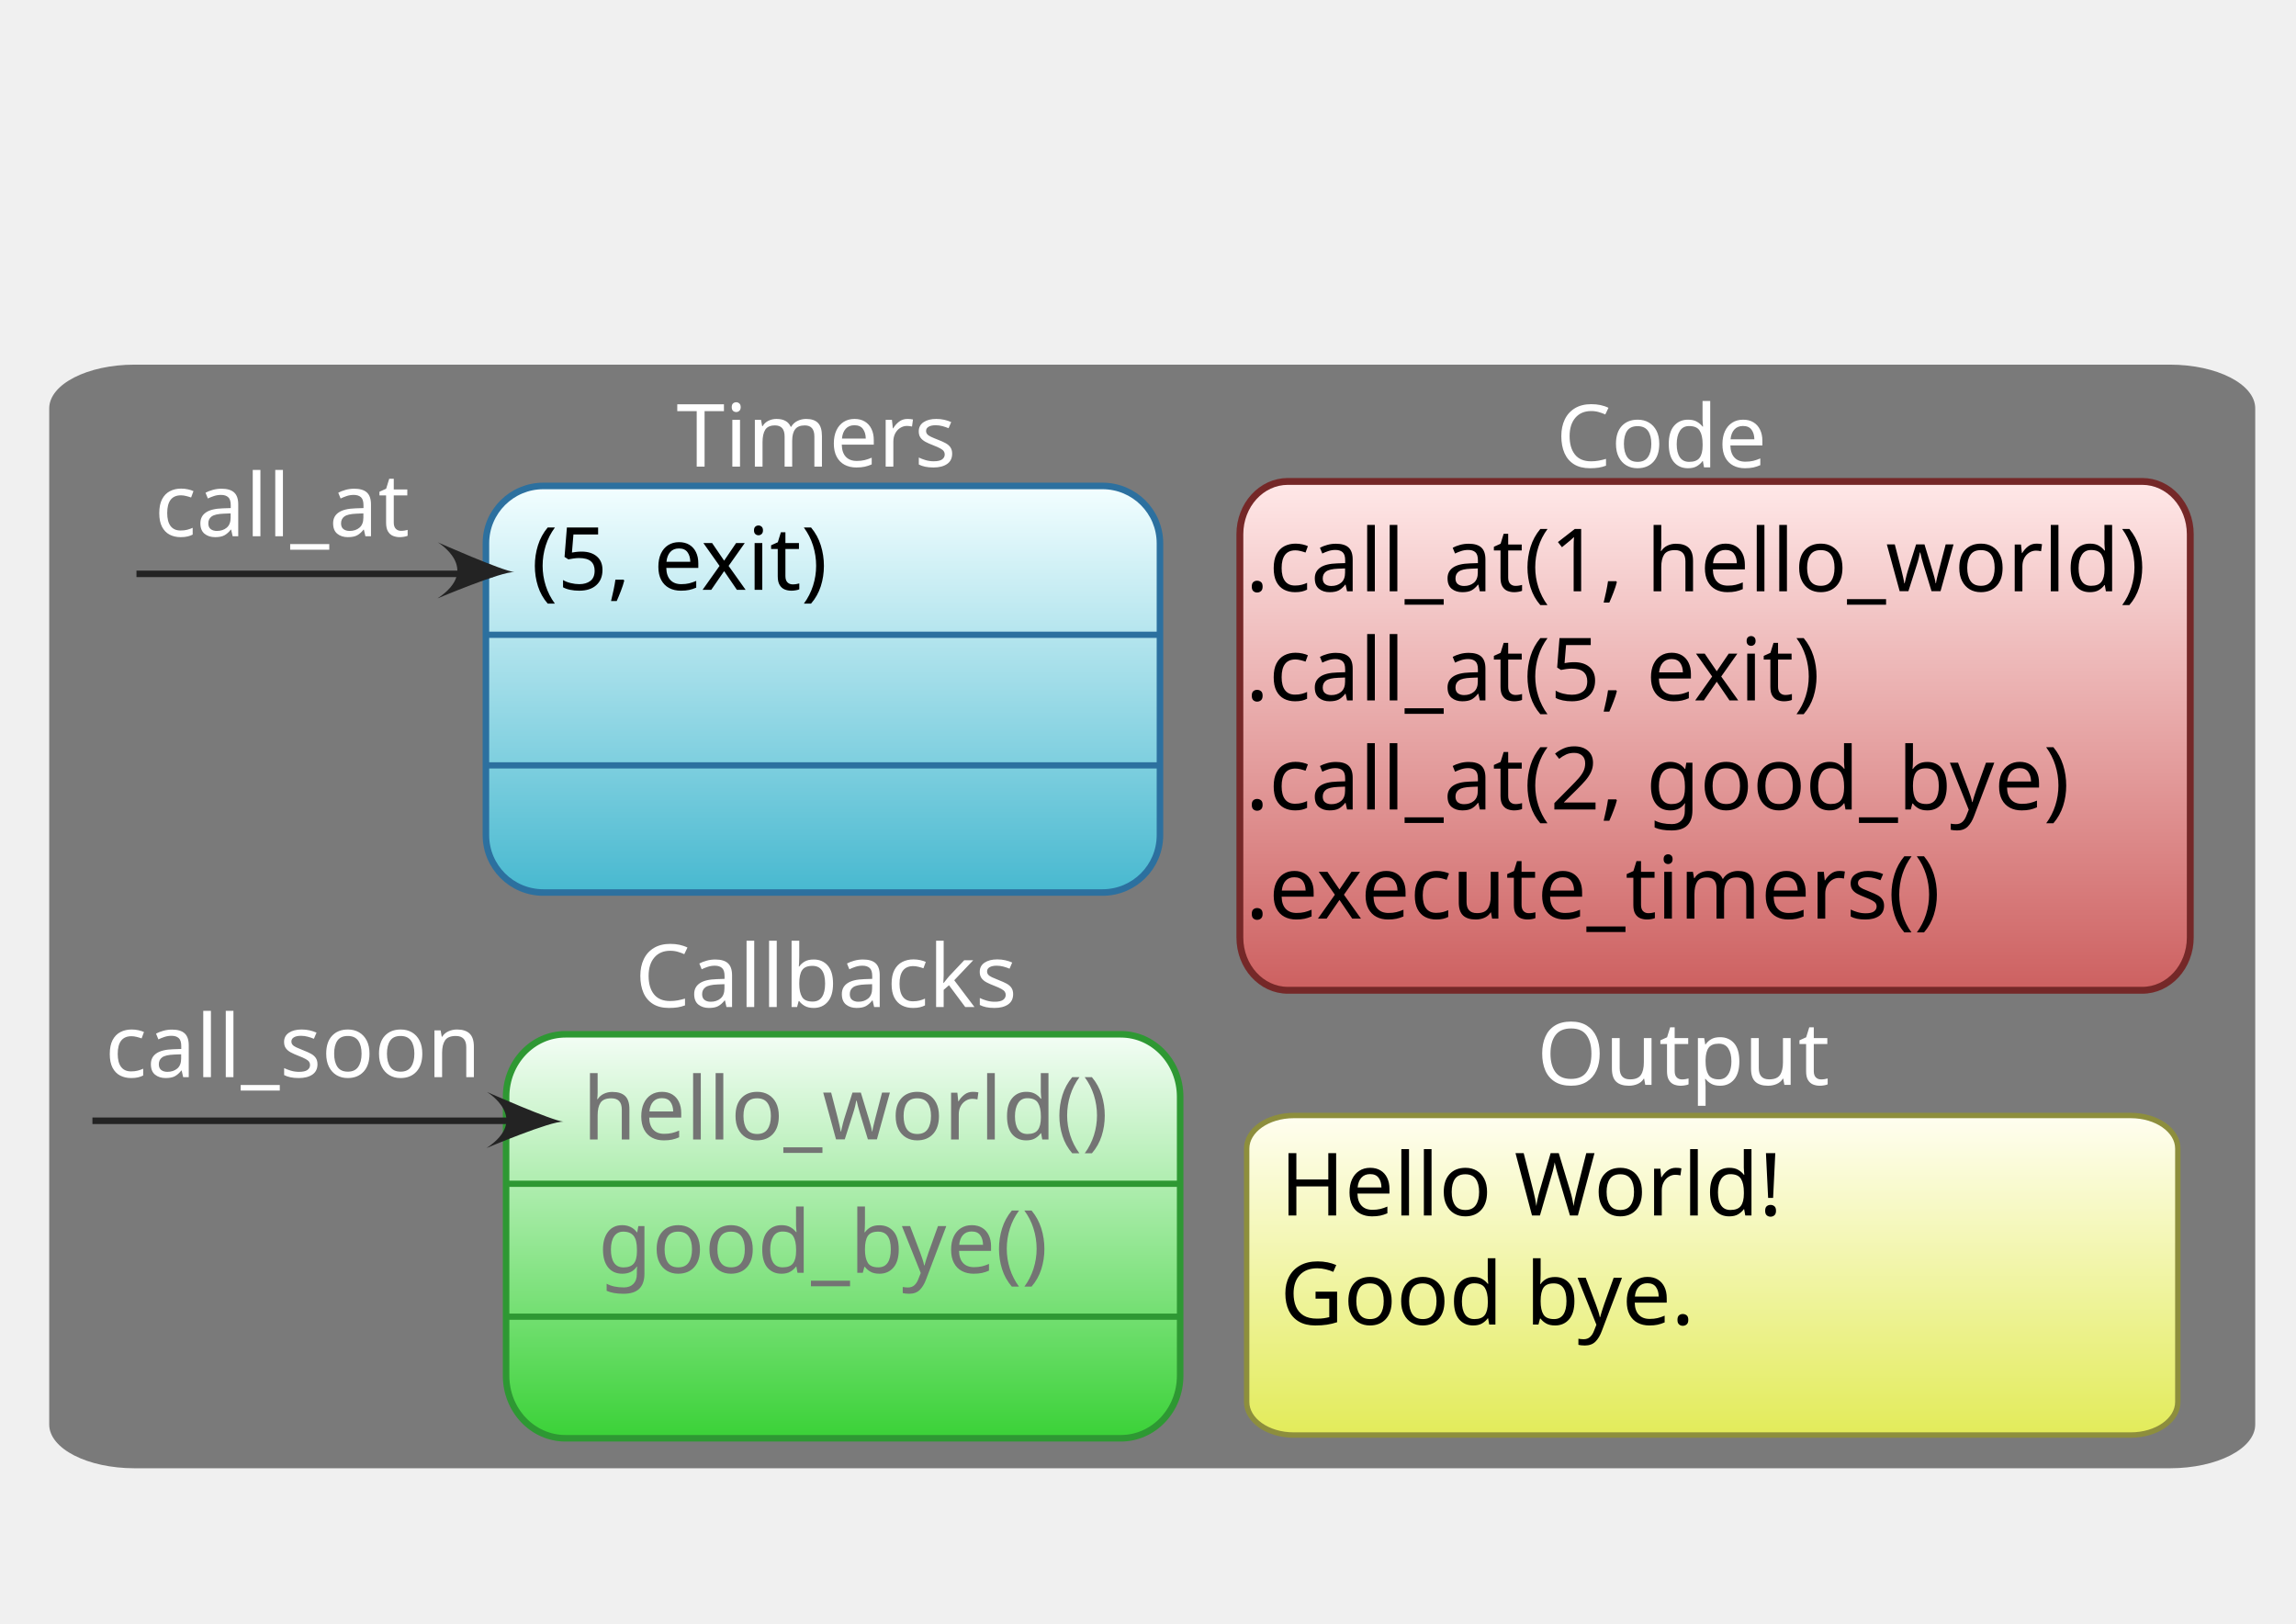
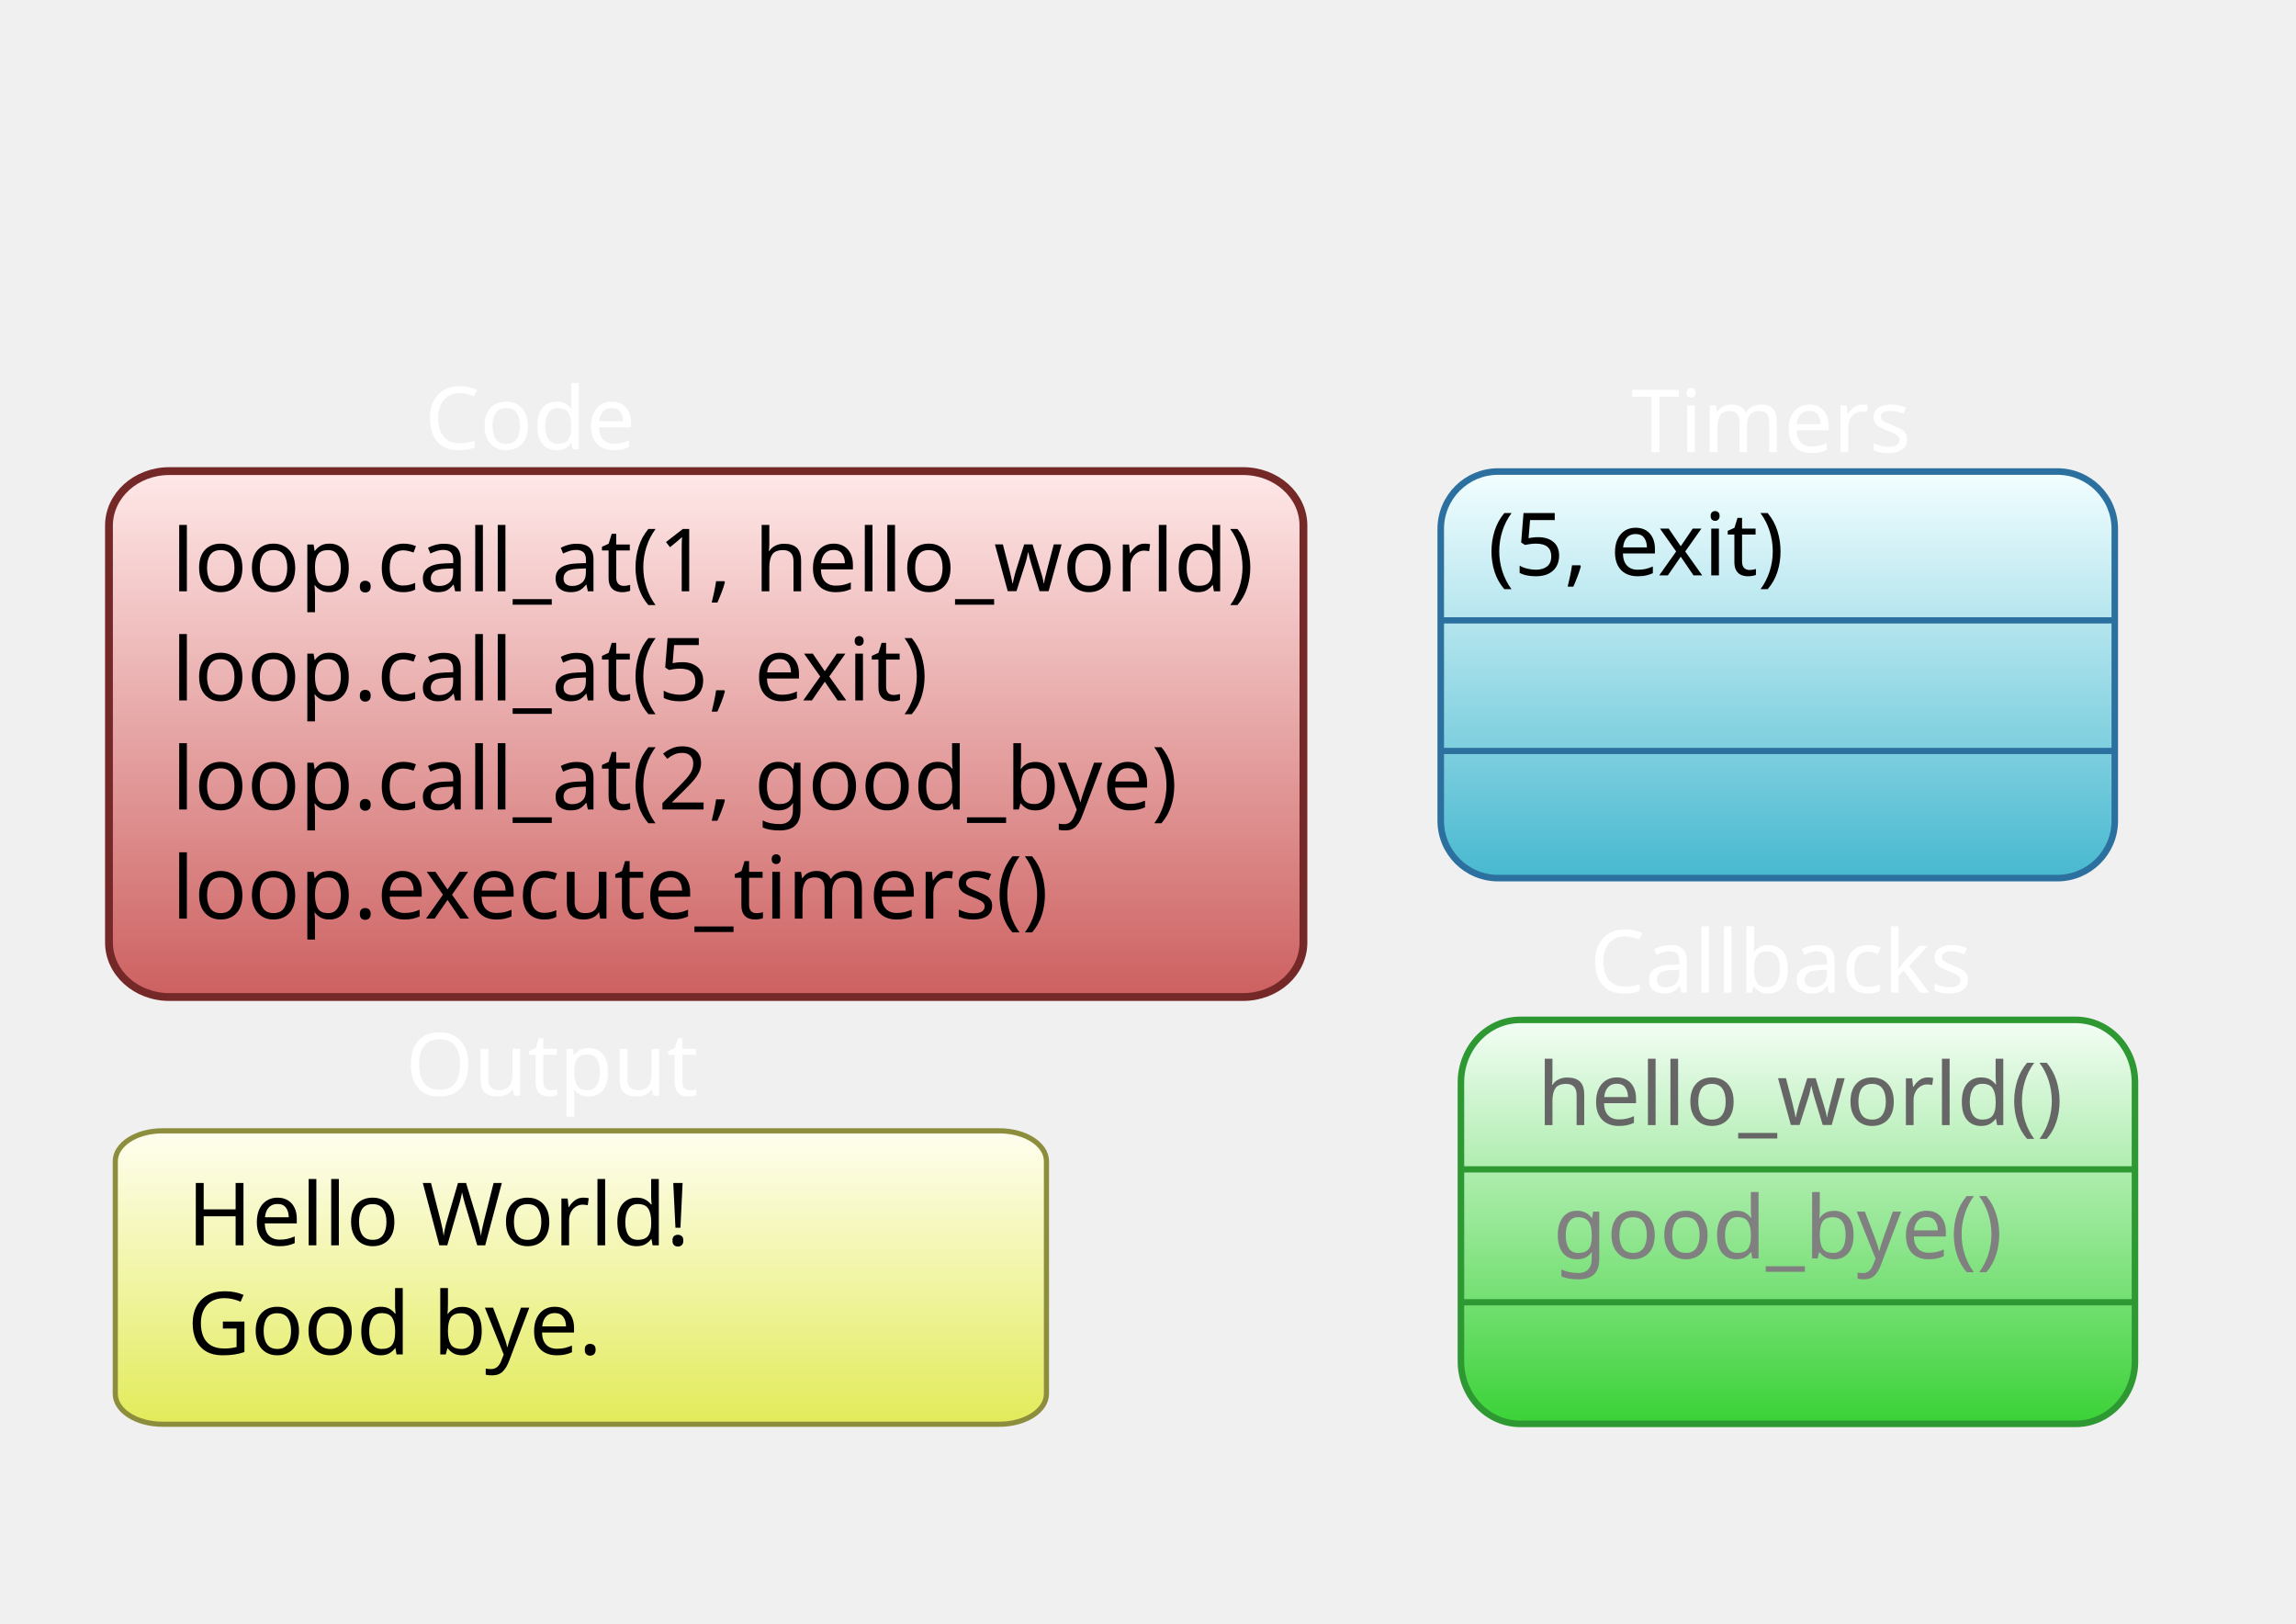
<svg xmlns="http://www.w3.org/2000/svg" xmlns:xlink="http://www.w3.org/1999/xlink" version="1.1" id="svg2" height="744.094" width="1052.362">
  <defs id="defs4">
    <linearGradient id="linearGradient12126">
      <stop style="stop-color:#ffe8e8;stop-opacity:1;" offset="0" id="stop12128" />
      <stop style="stop-color:#cd6060;stop-opacity:1;" offset="1" id="stop12130" />
    </linearGradient>
    <marker orient="auto" refY="0" refX="0" id="DotL" style="overflow:visible">
      <path id="path3982" d="m -2.5,-1 c 0,2.76 -2.24,5 -5,5 -2.76,0 -5,-2.24 -5,-5 0,-2.76 2.24,-5 5,-5 2.76,0 5,2.24 5,5 z" style="fill-rule:evenodd;stroke:#000000;stroke-width:1pt" transform="matrix(0.8,0,0,0.8,5.92,0.8)" />
    </marker>
    <marker id="RazorWire" refX="0" refY="0" orient="auto" style="overflow:visible">
      <path id="path4153" transform="scale(0.8,0.8)" style="fill:#808080;fill-opacity:1;fill-rule:evenodd;stroke:#000000;stroke-width:0.1pt" d="m 0.023,-0.74 0,1.438 -7.781,2.313 18.437,0 -7.187,-2.313 0,-1.438 7.25,-2.156 -18.469,0 7.75,2.156 z" />
    </marker>
    <marker orient="auto" refY="0" refX="0" id="Arrow2Lend" style="overflow:visible">
      <path id="path3942" style="fill-rule:evenodd;stroke-width:0.625;stroke-linejoin:round" d="M 8.719,4.034 -2.207,0.016 8.719,-4.002 c -1.745,2.372 -1.735,5.617 -6e-7,8.035 z" transform="matrix(-1.1,0,0,-1.1,-1.1,0)" />
    </marker>
    <marker orient="auto" refY="0" refX="0" id="Arrow1Lend" style="overflow:visible">
      <path id="path3924" d="M 0,0 5,-5 -12.5,0 5,5 0,0 z" style="fill-rule:evenodd;stroke:#000000;stroke-width:1pt" transform="matrix(-0.8,0,0,-0.8,-10,0)" />
    </marker>
    <linearGradient id="linearGradient3765">
      <stop id="stop3767" offset="0" style="stop-color:#f2feff;stop-opacity:1;" />
      <stop id="stop3769" offset="1" style="stop-color:#41b6ce;stop-opacity:1;" />
    </linearGradient>
    <linearGradient id="linearGradient3755">
      <stop style="stop-color:#b8f1f1;stop-opacity:1;" offset="0" id="stop3757" />
      <stop style="stop-color:#5ac5da;stop-opacity:1;" offset="1" id="stop3759" />
    </linearGradient>
    <linearGradient xlink:href="#linearGradient3765" id="linearGradient3761" x1="328.5" y1="172.362" x2="334.357" y2="552.362" gradientUnits="userSpaceOnUse" gradientTransform="matrix(0.6143788,0,0,0.4866711,176.4746,449.7801)" />
    <linearGradient xlink:href="#linearGradient3765-7" id="linearGradient3761-8" x1="328.5" y1="172.362" x2="334.357" y2="552.362" gradientUnits="userSpaceOnUse" gradientTransform="matrix(0.6143788,0,0,0.6431323,188.5043,-52.64542)" />
    <linearGradient id="linearGradient3765-7">
      <stop id="stop3767-4" offset="0" style="stop-color:#f2fdf4;stop-opacity:1;" />
      <stop id="stop3769-3" offset="1" style="stop-color:#3cd239;stop-opacity:1;" />
    </linearGradient>
-     <linearGradient y2="548.954" x2="328.5" y1="172.362" x1="328.5" gradientTransform="matrix(0.6143788,0,0,0.4835496,179.3103,700.2888)" gradientUnits="userSpaceOnUse" id="linearGradient5906" xlink:href="#linearGradient3765-7" />
+     <linearGradient y2="548.954" x2="328.5" y1="172.362" x1="328.5" gradientTransform="matrix(0.6143788,0,0,0.4835496,616.9479,693.683)" gradientUnits="userSpaceOnUse" id="linearGradient5906" xlink:href="#linearGradient3765-7" />
    <marker orient="auto" refY="0" refX="0" id="Arrow1Lend-4" style="overflow:visible">
      <path id="path3924-0" d="M 0,0 5,-5 -12.5,0 5,5 0,0 z" style="fill-rule:evenodd;stroke:#000000;stroke-width:1pt" transform="matrix(-0.8,0,0,-0.8,-10,0)" />
    </marker>
-     <linearGradient xlink:href="#linearGradient12126" id="linearGradient12140" x1="879.429" y1="523.279" x2="879.429" y2="707.26" gradientUnits="userSpaceOnUse" gradientTransform="matrix(0.9879375,0,0,1.26726,-50.06902,-133.7954)" />
+     <linearGradient xlink:href="#linearGradient12126" id="linearGradient12140" x1="879.429" y1="523.279" x2="879.429" y2="707.26" gradientUnits="userSpaceOnUse" gradientTransform="matrix(1.241627,0,0,1.309744,-727.1951,-160.746)" />
    <linearGradient xlink:href="#linearGradient12126-6" id="linearGradient12140-4" x1="879.429" y1="523.279" x2="883.507" y2="706.591" gradientUnits="userSpaceOnUse" gradientTransform="matrix(0.9957622,0,0,1.142415,-67.42616,-69.40973)" />
    <linearGradient id="linearGradient12126-6">
      <stop style="stop-color:#fffef0;stop-opacity:1;" offset="0" id="stop12128-6" />
      <stop style="stop-color:#e2eb59;stop-opacity:1;" offset="1" id="stop12130-1" />
    </linearGradient>
-     <linearGradient y2="707.709" x2="879.429" y1="523.279" x1="879.429" gradientTransform="matrix(0.9679421,0,0,0.7957865,-34.44364,403.3276)" gradientUnits="userSpaceOnUse" id="linearGradient12157" xlink:href="#linearGradient12126-6" />
+     <linearGradient y2="707.709" x2="879.429" y1="523.279" x1="879.429" gradientTransform="matrix(0.9679421,0,0,0.7306969,-553.0029,444.3878)" gradientUnits="userSpaceOnUse" id="linearGradient12157" xlink:href="#linearGradient12126-6" />
    <linearGradient xlink:href="#linearGradient3765-8" id="linearGradient3761-6" x1="328.5" y1="172.362" x2="334.357" y2="552.362" gradientUnits="userSpaceOnUse" gradientTransform="matrix(0.6143788,0,0,0.4866711,176.4746,449.7801)" />
    <linearGradient id="linearGradient3765-8">
      <stop id="stop3767-1" offset="0" style="stop-color:#f2feff;stop-opacity:1;" />
      <stop id="stop3769-0" offset="1" style="stop-color:#41b6ce;stop-opacity:1;" />
    </linearGradient>
-     <linearGradient y2="566.407" x2="328.5" y1="172.362" x1="328.5" gradientTransform="matrix(0.6143788,0,0,0.4866711,170.0564,448.4682)" gradientUnits="userSpaceOnUse" id="linearGradient12913" xlink:href="#linearGradient3765-8" />
+     <linearGradient y2="566.407" x2="328.5" y1="172.362" x1="328.5" gradientTransform="matrix(0.6143788,0,0,0.4866711,607.694,441.8624)" gradientUnits="userSpaceOnUse" id="linearGradient12913" xlink:href="#linearGradient3765-8" />
  </defs>
  <g id="layer1" transform="translate(0,-308.2677)">
-     <rect style="fill:#7a7a7a;fill-opacity:1;fill-rule:nonzero;stroke:none" id="rect7304" width="1011.113" height="505.758" x="22.56" y="475.371" rx="39.121" ry="20.051" />
-     <rect style="fill:url(#linearGradient5906);fill-opacity:1;fill-rule:nonzero;stroke:#2e9833;stroke-width:3;stroke-linecap:butt;stroke-linejoin:round;stroke-miterlimit:4;stroke-opacity:1;stroke-dasharray:none" id="rect2985-0" width="308.945" height="185.13" x="231.971" y="782.253" rx="27.17" ry="28.635" />
-     <path style="fill:none;stroke:#2e9833;stroke-width:2.852;stroke-linecap:butt;stroke-linejoin:miter;stroke-miterlimit:4;stroke-opacity:1;stroke-dasharray:none" d="m 232.678,850.754 181.913,0 126.647,0" id="path3858-99" />
-     <path style="fill:none;stroke:#2e9833;stroke-width:2.85;stroke-linecap:butt;stroke-linejoin:miter;stroke-miterlimit:4;stroke-opacity:1;stroke-dasharray:none" d="m 232.249,911.661 308.124,0" id="path3858-5-4" />
-     <text xml:space="preserve" style="font-size:40px;font-style:normal;font-variant:normal;font-weight:normal;font-stretch:normal;line-height:125%;letter-spacing:0px;word-spacing:0px;fill:#ffffff;fill-opacity:1;stroke:none;font-family:Comfortaa;-inkscape-font-specification:Comfortaa" x="291.049" y="769.771" id="text3771-4">
-       <tspan id="tspan3773-6" x="291.049" y="769.771">Callbacks</tspan>
+     <rect style="fill:url(#linearGradient5906);fill-opacity:1;fill-rule:nonzero;stroke:#2e9833;stroke-width:3;stroke-linecap:butt;stroke-linejoin:round;stroke-miterlimit:4;stroke-opacity:1;stroke-dasharray:none" id="rect2985-0" width="308.945" height="185.13" x="669.609" y="775.647" rx="27.17" ry="28.635" />
+     <path style="fill:none;stroke:#2e9833;stroke-width:2.852;stroke-linecap:butt;stroke-linejoin:miter;stroke-miterlimit:4;stroke-opacity:1;stroke-dasharray:none" d="m 670.315,844.148 181.913,0 126.647,0" id="path3858-99" />
+     <path style="fill:none;stroke:#2e9833;stroke-width:2.85;stroke-linecap:butt;stroke-linejoin:miter;stroke-miterlimit:4;stroke-opacity:1;stroke-dasharray:none" d="m 669.887,905.055 308.124,0" id="path3858-5-4" />
+     <text xml:space="preserve" style="font-size:40px;font-style:normal;font-variant:normal;font-weight:normal;font-stretch:normal;line-height:125%;letter-spacing:0px;word-spacing:0px;fill:#ffffff;fill-opacity:1;stroke:none;font-family:Comfortaa;-inkscape-font-specification:Comfortaa" x="728.687" y="763.165" id="text3771-4">
+       <tspan id="tspan3773-6" x="728.687" y="763.165">Callbacks</tspan>
    </text>
-     <text xml:space="preserve" style="font-size:40px;font-style:normal;font-weight:normal;line-height:125%;letter-spacing:0px;word-spacing:0px;fill:#ffffff;fill-opacity:1;stroke:none;font-family:Sans" x="48.114" y="801.898" id="text5865-5">
-       <tspan id="tspan5867-9" x="48.114" y="801.898" style="font-style:normal;font-variant:normal;font-weight:normal;font-stretch:normal;fill:#ffffff;fill-opacity:1;font-family:Comfortaa;-inkscape-font-specification:Comfortaa">call_soon</tspan>
+     <rect style="fill:url(#linearGradient12140);fill-opacity:1;fill-rule:nonzero;stroke:#752828;stroke-width:3.587;stroke-linecap:butt;stroke-linejoin:round;stroke-miterlimit:4;stroke-opacity:1;stroke-dasharray:none" id="rect11120-3" width="547.473" height="241.011" x="49.95" y="524.156" rx="27.669" ry="24.983" />
+     <text xml:space="preserve" style="font-size:40px;font-style:normal;font-weight:normal;line-height:125%;letter-spacing:0px;word-spacing:0px;fill:#ffffff;fill-opacity:1;stroke:none;font-family:Sans" x="194.629" y="514.182" id="text5865-6-8-9">
+       <tspan x="194.629" y="514.182" style="font-style:normal;font-variant:normal;font-weight:normal;font-stretch:normal;fill:#ffffff;fill-opacity:1;font-family:Comfortaa;-inkscape-font-specification:Comfortaa" id="tspan11114-1">Code</tspan>
    </text>
-     <path style="fill:#faff4f;fill-opacity:1;fill-rule:nonzero;stroke:#232323;stroke-width:3;stroke-linecap:butt;stroke-linejoin:round;stroke-miterlimit:4;stroke-opacity:1;stroke-dasharray:none;marker-end:none" d="m 42.369,821.892 197.847,0" id="path5299-9" />
-     <path style="fill:#232323;fill-opacity:1;fill-rule:nonzero;stroke:none" d="m 223.134,808.657 c 0,0 29.705,13.182 35.206,13.65 -5.698,-0.468 -35.335,12.068 -35.335,12.068 20.433,-13.571 0.129,-25.719 0.129,-25.719 z" id="path7308-2" />
-     <rect style="fill:url(#linearGradient12140);fill-opacity:1;fill-rule:nonzero;stroke:#752828;stroke-width:3.147;stroke-linecap:butt;stroke-linejoin:round;stroke-miterlimit:4;stroke-opacity:1;stroke-dasharray:none" id="rect11120-3" width="435.613" height="233.194" x="568.29" y="528.89" rx="22.015" ry="24.172" />
-     <text xml:space="preserve" style="font-size:40px;font-style:normal;font-weight:normal;line-height:125%;letter-spacing:0px;word-spacing:0px;fill:#ffffff;fill-opacity:1;stroke:none;font-family:Sans" x="713.188" y="522.439" id="text5865-6-8-9">
-       <tspan x="713.188" y="522.439" style="font-style:normal;font-variant:normal;font-weight:normal;font-stretch:normal;fill:#ffffff;fill-opacity:1;font-family:Comfortaa;-inkscape-font-specification:Comfortaa" id="tspan11114-1">Code</tspan>
+     <text xml:space="preserve" style="font-size:40px;font-style:normal;font-weight:normal;line-height:125%;letter-spacing:0px;word-spacing:0px;fill:#000000;fill-opacity:1;stroke:none;font-family:Sans" x="78.734" y="579.243" id="text5865-6">
+       <tspan x="78.734" y="579.243" style="font-style:normal;font-variant:normal;font-weight:normal;font-stretch:normal;fill:#000000;fill-opacity:1;font-family:Comfortaa;-inkscape-font-specification:Comfortaa" id="tspan7773">loop.call_at(1, hello_world)</tspan>
+       <tspan x="78.734" y="629.243" style="font-style:normal;font-variant:normal;font-weight:normal;font-stretch:normal;fill:#000000;fill-opacity:1;font-family:Comfortaa;-inkscape-font-specification:Comfortaa" id="tspan13365">loop.call_at(5, exit)</tspan>
+       <tspan x="78.734" y="679.243" style="font-style:normal;font-variant:normal;font-weight:normal;font-stretch:normal;fill:#000000;fill-opacity:1;font-family:Comfortaa;-inkscape-font-specification:Comfortaa" id="tspan13367">loop.call_at(2, good_bye)</tspan>
+       <tspan x="78.734" y="729.243" style="font-style:normal;font-variant:normal;font-weight:normal;font-stretch:normal;fill:#000000;fill-opacity:1;font-family:Comfortaa;-inkscape-font-specification:Comfortaa" id="tspan13369">loop.execute_timers()</tspan>
    </text>
-     <text xml:space="preserve" style="font-size:40px;font-style:normal;font-weight:normal;line-height:125%;letter-spacing:0px;word-spacing:0px;fill:#000000;fill-opacity:1;stroke:none;font-family:Sans" x="570.87" y="579.243" id="text5865-6">
-       <tspan x="570.87" y="579.243" style="font-style:normal;font-variant:normal;font-weight:normal;font-stretch:normal;fill:#000000;fill-opacity:1;font-family:Comfortaa;-inkscape-font-specification:Comfortaa" id="tspan7773">.call_at(1, hello_world)</tspan>
-       <tspan x="570.87" y="629.243" style="font-style:normal;font-variant:normal;font-weight:normal;font-stretch:normal;fill:#000000;fill-opacity:1;font-family:Comfortaa;-inkscape-font-specification:Comfortaa" id="tspan13365">.call_at(5, exit)</tspan>
-       <tspan x="570.87" y="679.243" style="font-style:normal;font-variant:normal;font-weight:normal;font-stretch:normal;fill:#000000;fill-opacity:1;font-family:Comfortaa;-inkscape-font-specification:Comfortaa" id="tspan13367">.call_at(2, good_bye)</tspan>
-       <tspan x="570.87" y="729.243" style="font-style:normal;font-variant:normal;font-weight:normal;font-stretch:normal;fill:#000000;fill-opacity:1;font-family:Comfortaa;-inkscape-font-specification:Comfortaa" id="tspan13369">.execute_timers()</tspan>
+     <rect style="fill:url(#linearGradient12157);fill-opacity:1;fill-rule:nonzero;stroke:#8d8e3d;stroke-width:2.366;stroke-linecap:butt;stroke-linejoin:round;stroke-miterlimit:4;stroke-opacity:1;stroke-dasharray:none" id="rect11120-3-8" width="426.796" height="134.458" x="52.841" y="826.49" rx="21.57" ry="13.938" />
+     <text xml:space="preserve" style="font-size:40px;font-style:normal;font-weight:normal;line-height:125%;letter-spacing:0px;word-spacing:0px;fill:#ffffff;fill-opacity:1;stroke:none;font-family:Sans" x="185.857" y="810.378" id="text5865-6-8-9-4">
+       <tspan x="185.857" y="810.378" style="font-style:normal;font-variant:normal;font-weight:normal;font-stretch:normal;fill:#ffffff;fill-opacity:1;font-family:Comfortaa;-inkscape-font-specification:Comfortaa" id="tspan11114-1-1">Output</tspan>
    </text>
-     <rect style="fill:url(#linearGradient12157);fill-opacity:1;fill-rule:nonzero;stroke:#8d8e3d;stroke-width:2.469;stroke-linecap:butt;stroke-linejoin:round;stroke-miterlimit:4;stroke-opacity:1;stroke-dasharray:none" id="rect11120-3-8" width="426.796" height="146.436" x="571.4" y="819.467" rx="21.57" ry="15.179" />
-     <text xml:space="preserve" style="font-size:40px;font-style:normal;font-weight:normal;line-height:125%;letter-spacing:0px;word-spacing:0px;fill:#ffffff;fill-opacity:1;stroke:none;font-family:Sans" x="704.417" y="805.424" id="text5865-6-8-9-4">
-       <tspan x="704.417" y="805.424" style="font-style:normal;font-variant:normal;font-weight:normal;font-stretch:normal;fill:#ffffff;fill-opacity:1;font-family:Comfortaa;-inkscape-font-specification:Comfortaa" id="tspan11114-1-1">Output</tspan>
+     <rect style="fill:url(#linearGradient12913);fill-opacity:1;fill-rule:nonzero;stroke:#2c709f;stroke-width:3;stroke-linecap:butt;stroke-linejoin:round;stroke-miterlimit:4;stroke-opacity:1;stroke-dasharray:none" id="rect2985" width="308.945" height="186.326" x="660.355" y="524.356" rx="26.345" ry="26.289" />
+     <text xml:space="preserve" style="font-size:40px;font-style:normal;font-variant:normal;font-weight:normal;font-stretch:normal;line-height:125%;letter-spacing:0px;word-spacing:0px;fill:#ffffff;fill-opacity:1;stroke:none;font-family:Comfortaa;-inkscape-font-specification:Comfortaa" x="747.657" y="515.489" id="text3771">
+       <tspan id="tspan3773" x="747.657" y="515.489">Timers</tspan>
    </text>
-     <text xml:space="preserve" style="font-size:40px;font-style:normal;font-weight:normal;line-height:125%;letter-spacing:0px;word-spacing:0px;fill:#000000;fill-opacity:1;stroke:none;font-family:Sans" x="586.698" y="865.285" id="text5865-6-7">
-       <tspan x="586.698" y="865.285" style="font-style:normal;font-variant:normal;font-weight:normal;font-stretch:normal;fill:#000000;fill-opacity:1;font-family:Comfortaa;-inkscape-font-specification:Comfortaa" id="tspan10770">Hello World!</tspan>
-       <tspan x="586.698" y="915.285" style="font-style:normal;font-variant:normal;font-weight:normal;font-stretch:normal;fill:#000000;fill-opacity:1;font-family:Comfortaa;-inkscape-font-specification:Comfortaa" id="tspan10772">Good bye.</tspan>
+     <text xml:space="preserve" style="font-size:40px;font-style:normal;font-variant:normal;font-weight:normal;font-stretch:normal;line-height:125%;letter-spacing:0px;word-spacing:0px;fill:#000000;fill-opacity:1;stroke:none;font-family:Comfortaa;-inkscape-font-specification:Comfortaa" x="682.015" y="571.956" id="text3771-8-4">
+       <tspan id="tspan3773-0-9" x="682.015" y="571.956">(5, exit)</tspan>
    </text>
-     <rect style="fill:url(#linearGradient12913);fill-opacity:1;fill-rule:nonzero;stroke:#2c709f;stroke-width:3;stroke-linecap:butt;stroke-linejoin:round;stroke-miterlimit:4;stroke-opacity:1;stroke-dasharray:none" id="rect2985" width="308.945" height="186.326" x="222.717" y="530.961" rx="26.345" ry="26.289" />
-     <text xml:space="preserve" style="font-size:40px;font-style:normal;font-variant:normal;font-weight:normal;font-stretch:normal;line-height:125%;letter-spacing:0px;word-spacing:0px;fill:#ffffff;fill-opacity:1;stroke:none;font-family:Comfortaa;-inkscape-font-specification:Comfortaa" x="310.019" y="522.095" id="text3771">
-       <tspan id="tspan3773" x="310.019" y="522.095">Timers</tspan>
+     <path style="fill:none;stroke:#2c709f;stroke-width:2.849;stroke-linecap:butt;stroke-linejoin:miter;stroke-miterlimit:4;stroke-opacity:1;stroke-dasharray:none" d="m 660.886,652.412 307.998,0" id="path3858" />
+     <path style="fill:none;stroke:#2c709f;stroke-width:2.853;stroke-linecap:butt;stroke-linejoin:miter;stroke-miterlimit:4;stroke-opacity:1;stroke-dasharray:none" d="m 660.132,592.563 308.85,0" id="path3858-0" />
+     <text xml:space="preserve" style="font-size:40px;font-style:normal;font-variant:normal;font-weight:normal;font-stretch:normal;line-height:125%;letter-spacing:0px;word-spacing:0px;fill:#808080;fill-opacity:1;stroke:none;font-family:Comfortaa;-inkscape-font-specification:Comfortaa" x="711.81" y="884.961" id="text3771-8-1-3">
+       <tspan id="tspan3773-0-6-1" x="711.81" y="884.961">good_bye()</tspan>
    </text>
-     <text xml:space="preserve" style="font-size:40px;font-style:normal;font-variant:normal;font-weight:normal;font-stretch:normal;line-height:125%;letter-spacing:0px;word-spacing:0px;fill:#000000;fill-opacity:1;stroke:none;font-family:Comfortaa;-inkscape-font-specification:Comfortaa" x="243.552" y="578.562" id="text3771-8-4">
-       <tspan id="tspan3773-0-9" x="243.552" y="578.562">(5, exit)</tspan>
+     <text xml:space="preserve" style="font-size:40px;font-style:normal;font-variant:normal;font-weight:normal;font-stretch:normal;line-height:125%;letter-spacing:0px;word-spacing:0px;fill:#666666;fill-opacity:1;stroke:none;font-family:Comfortaa;-inkscape-font-specification:Comfortaa" x="704.638" y="823.857" id="text3771-8-44">
+       <tspan id="tspan3773-0-4" x="704.638" y="823.857">hello_world()</tspan>
    </text>
-     <path style="fill:#faff4f;fill-opacity:1;fill-rule:nonzero;stroke:#232323;stroke-width:3;stroke-linecap:butt;stroke-linejoin:round;stroke-miterlimit:4;stroke-opacity:1;stroke-dasharray:none;marker-end:none" d="m 62.545,571.246 163.434,0" id="path5299" />
-     <text xml:space="preserve" style="font-size:40px;font-style:normal;font-weight:normal;line-height:125%;letter-spacing:0px;word-spacing:0px;fill:#ffffff;fill-opacity:1;stroke:none;font-family:Sans" x="70.795" y="554.023" id="text5865">
-       <tspan id="tspan5867" x="70.795" y="554.023" style="font-style:normal;font-variant:normal;font-weight:normal;font-stretch:normal;fill:#ffffff;fill-opacity:1;font-family:Comfortaa;-inkscape-font-specification:Comfortaa">call_at</tspan>
-     </text>
-     <path style="fill:none;stroke:#2c709f;stroke-width:2.849;stroke-linecap:butt;stroke-linejoin:miter;stroke-miterlimit:4;stroke-opacity:1;stroke-dasharray:none" d="m 223.249,659.018 307.998,0" id="path3858" />
-     <path style="fill:none;stroke:#2c709f;stroke-width:2.853;stroke-linecap:butt;stroke-linejoin:miter;stroke-miterlimit:4;stroke-opacity:1;stroke-dasharray:none" d="m 222.494,599.169 308.85,0" id="path3858-0" />
-     <path style="fill:#232323;fill-opacity:1;fill-rule:nonzero;stroke:none" d="m 200.642,556.79 c 0,0 29.705,13.182 35.206,13.65 -5.698,-0.468 -35.335,12.068 -35.335,12.068 20.433,-13.571 0.129,-25.719 0.129,-25.719 z" id="path7308-2-0" />
-     <text xml:space="preserve" style="font-size:40px;font-style:normal;font-variant:normal;font-weight:normal;font-stretch:normal;line-height:125%;letter-spacing:0px;word-spacing:0px;fill:#747474;fill-opacity:1;stroke:none;font-family:Comfortaa;-inkscape-font-specification:Comfortaa" x="274.172" y="891.567" id="text3771-8-1-3">
-       <tspan id="tspan3773-0-6-1" x="274.172" y="891.567">good_bye()</tspan>
-     </text>
-     <text xml:space="preserve" style="font-size:40px;font-style:normal;font-variant:normal;font-weight:normal;font-stretch:normal;line-height:125%;letter-spacing:0px;word-spacing:0px;fill:#747474;fill-opacity:1;stroke:none;font-family:Comfortaa;-inkscape-font-specification:Comfortaa" x="267" y="830.463" id="text3771-8-44">
-       <tspan id="tspan3773-0-4" x="267" y="830.463">hello_world()</tspan>
+     <text xml:space="preserve" style="font-size:40px;font-style:normal;font-weight:normal;text-align:start;line-height:125%;letter-spacing:0px;word-spacing:0px;text-anchor:start;fill:#000000;fill-opacity:1;stroke:none;font-family:Sans" x="85.876" y="878.959" id="text5607">
+       <tspan id="tspan5609" x="85.876" y="878.959" style="font-style:normal;font-variant:normal;font-weight:normal;font-stretch:normal;text-align:start;text-anchor:start;font-family:Comfortaa;-inkscape-font-specification:Comfortaa">Hello World!</tspan>
+       <tspan x="85.876" y="928.959" id="tspan5611" style="font-style:normal;font-variant:normal;font-weight:normal;font-stretch:normal;text-align:start;text-anchor:start;font-family:Comfortaa;-inkscape-font-specification:Comfortaa">Good bye.</tspan>
    </text>
  </g>
</svg>
